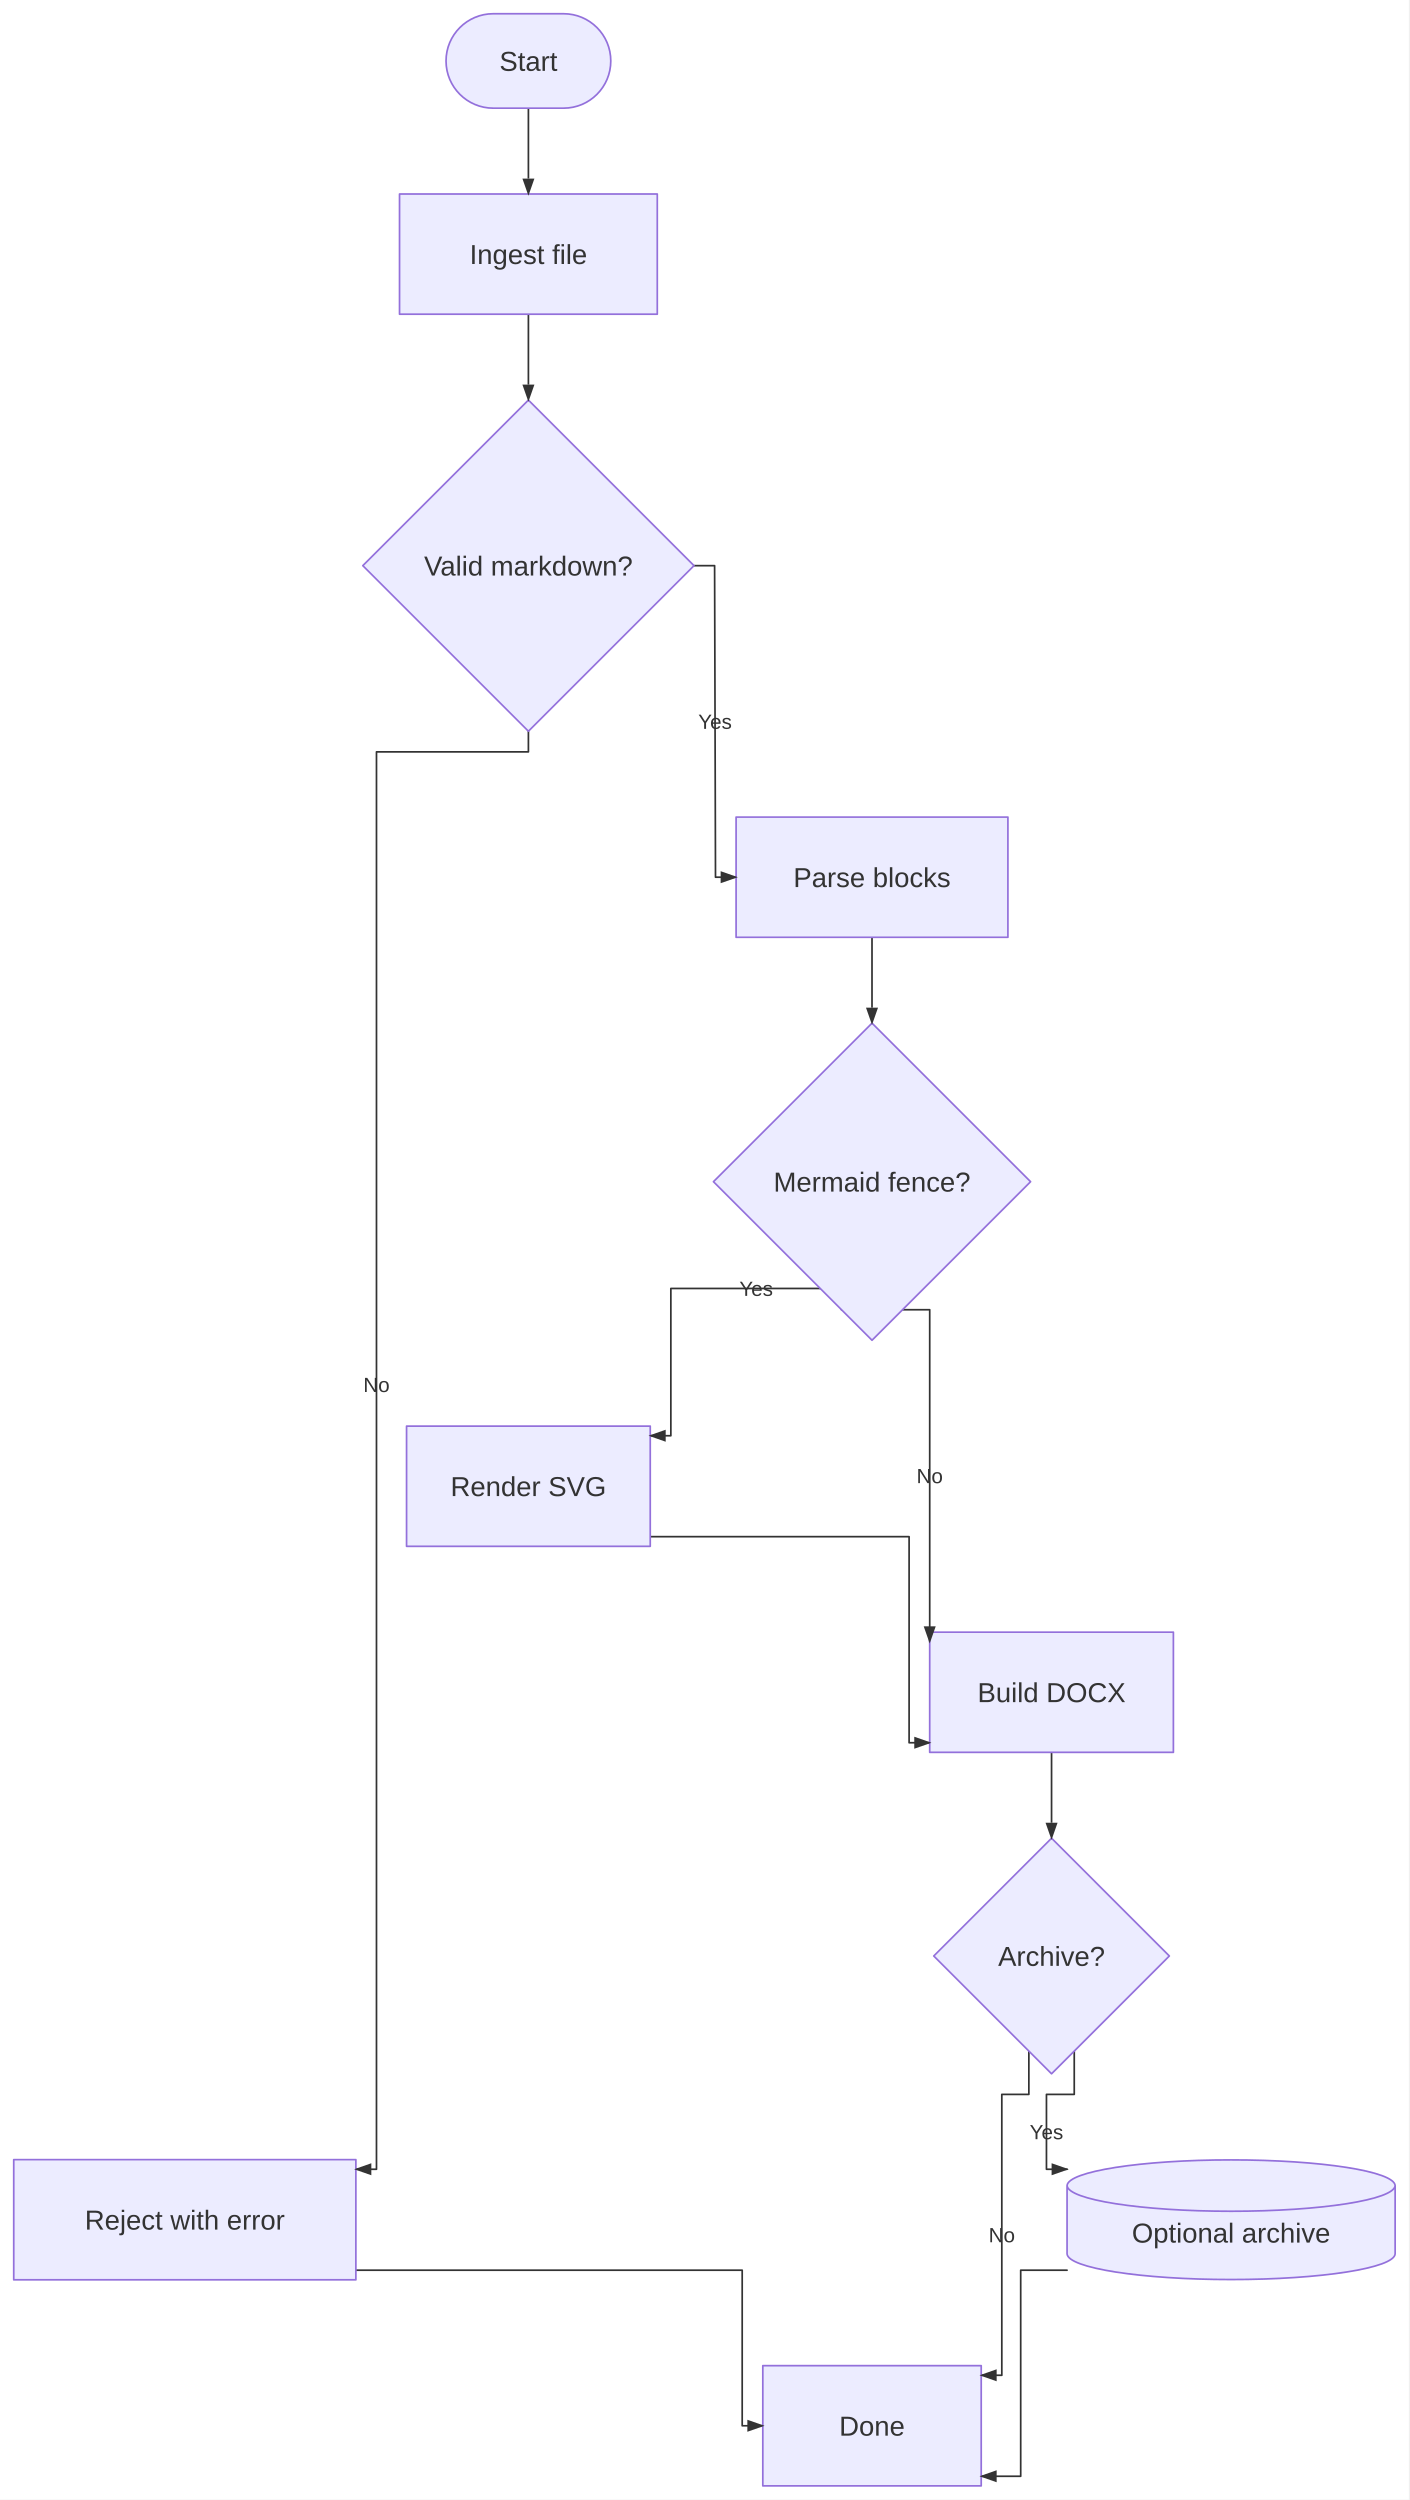
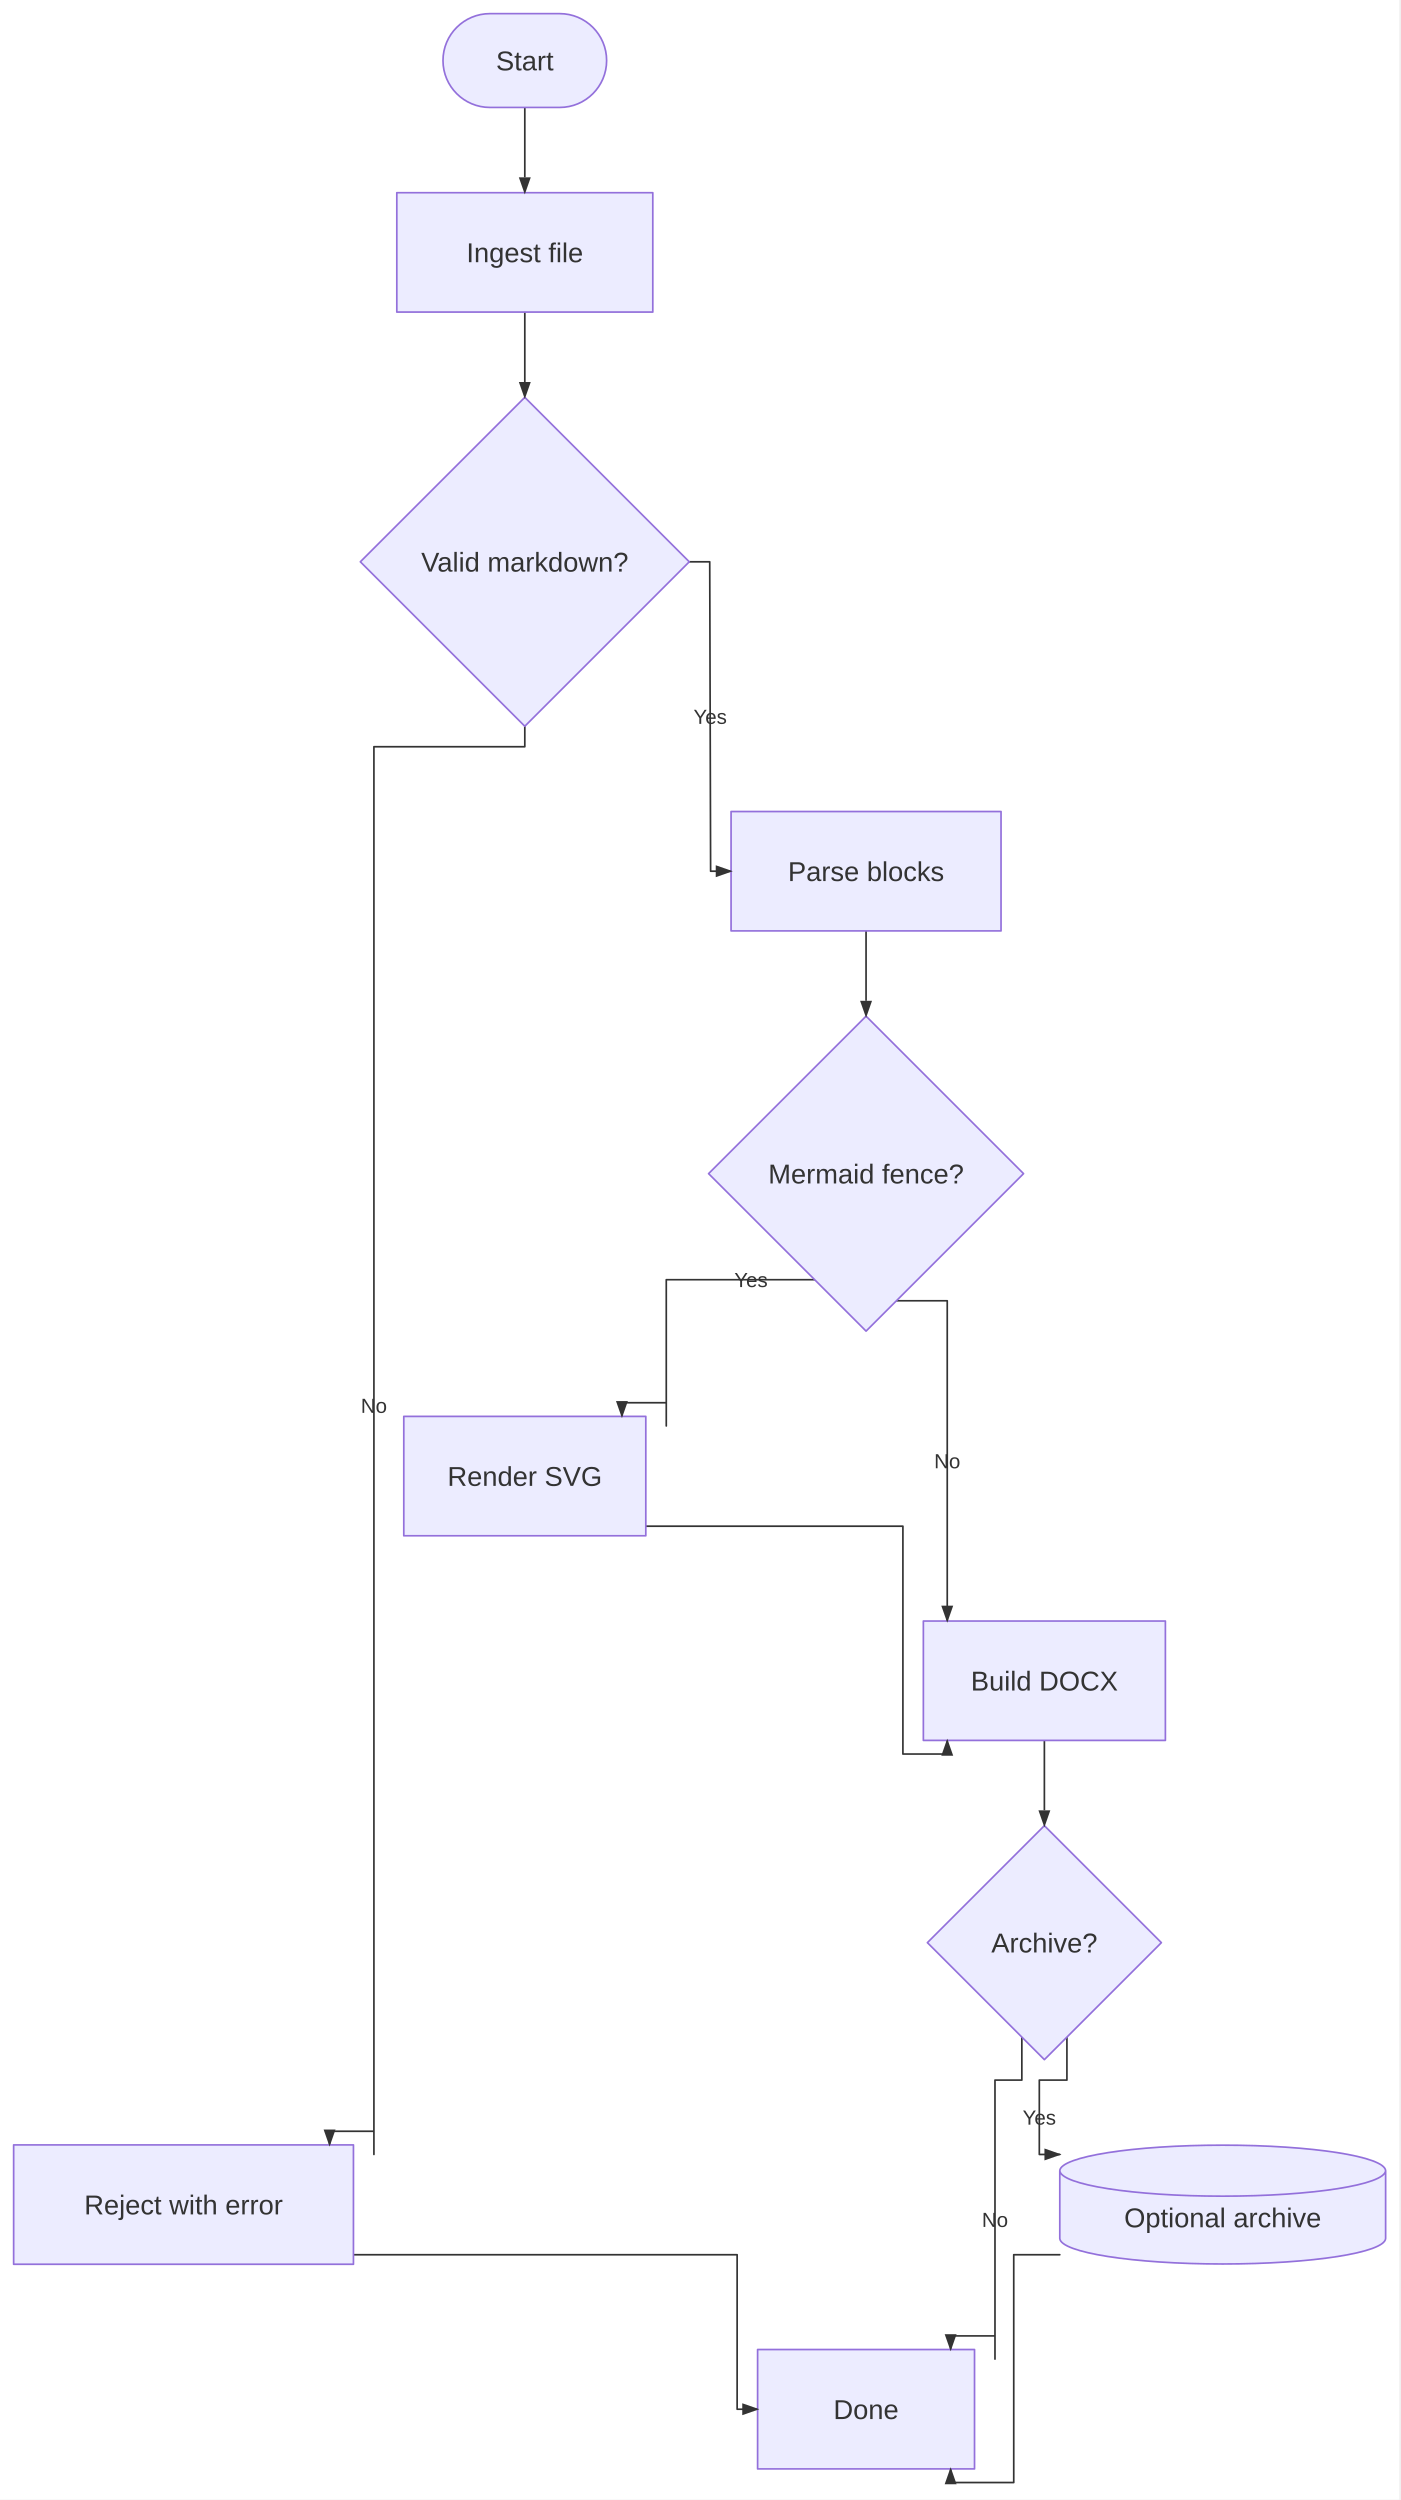
- <svg xmlns="http://www.w3.org/2000/svg" width="821" height="1456" viewBox="0 0 821 1456">
-   <rect x="0" y="0" width="820.528" height="1455.768" fill="white" />
+ <svg xmlns="http://www.w3.org/2000/svg" width="821" height="1466" viewBox="0 0 821 1466">
+   <rect x="0" y="0" width="820.528" height="1465.768" fill="white" />
  <line x1="307.744" y1="63" x2="307.744" y2="104" stroke="#333333" stroke-width="1" stroke-linecap="butt" data-edge-source="Start" data-edge-target="Ingest" />
  <line x1="307.744" y1="183" x2="307.744" y2="224" stroke="#333333" stroke-width="1" stroke-linecap="butt" data-edge-source="Ingest" data-edge-target="Validate" />
-   <path d="M307.744,425.88L307.744,437.88L219.264,437.88L219.264,1263.368L207.264,1263.368" fill="none" stroke="#333333" stroke-width="1" stroke-linejoin="round" stroke-linecap="round" data-edge-source="Validate" data-edge-target="Reject" />
-   <text x="219.264" y="810.704" text-anchor="middle" fill="#333333" font-family="&quot;trebuchet ms&quot;, verdana, arial, sans-serif" font-size="12" font-weight="normal">
+   <path d="M307.744,425.88L307.744,437.88L219.264,437.88L219.264,1263.368L219.264,1249.768L193.264,1249.768L193.264,1257.768" fill="none" stroke="#333333" stroke-width="1" stroke-linejoin="round" stroke-linecap="round" data-edge-source="Validate" data-edge-target="Reject" />
+   <text x="219.264" y="828.504" text-anchor="middle" fill="#333333" font-family="&quot;trebuchet ms&quot;, verdana, arial, sans-serif" font-size="12" font-weight="normal">
    <tspan x="219.264" dy="0">No</tspan>
  </text>
  <path d="M404.184,329.44L416.184,329.44L416.704,510.88L428.704,510.88" fill="none" stroke="#333333" stroke-width="1" stroke-linejoin="round" stroke-linecap="round" data-edge-source="Validate" data-edge-target="Parse" />
  <text x="416.444" y="424.48" text-anchor="middle" fill="#333333" font-family="&quot;trebuchet ms&quot;, verdana, arial, sans-serif" font-size="12" font-weight="normal">
    <tspan x="416.444" dy="0">Yes</tspan>
  </text>
  <line x1="507.856" y1="545.88" x2="507.856" y2="586.88" stroke="#333333" stroke-width="1" stroke-linecap="butt" data-edge-source="Parse" data-edge-target="HasMermaid" />
-   <path d="M490.065,762.777L490.065,750.411L390.704,750.411L390.704,836.168L378.704,836.168" fill="none" stroke="#333333" stroke-width="1" stroke-linejoin="round" stroke-linecap="round" data-edge-source="HasMermaid" data-edge-target="Render" />
+   <path d="M415.512,750.411L490.065,750.411L390.704,750.411L390.704,836.168L390.704,822.568L364.704,822.568L364.704,830.568" fill="none" stroke="#333333" stroke-width="1" stroke-linejoin="round" stroke-linecap="round" data-edge-source="HasMermaid" data-edge-target="Render" />
  <text x="440.384" y="754.731" text-anchor="middle" fill="#333333" font-family="&quot;trebuchet ms&quot;, verdana, arial, sans-serif" font-size="12" font-weight="normal">
    <tspan x="440.384" dy="0">Yes</tspan>
  </text>
-   <path d="M525.647,762.777L541.464,762.777L541.464,956.168" fill="none" stroke="#333333" stroke-width="1" stroke-linejoin="round" stroke-linecap="round" data-edge-source="HasMermaid" data-edge-target="Word" />
-   <text x="541.464" y="863.792" text-anchor="middle" fill="#333333" font-family="&quot;trebuchet ms&quot;, verdana, arial, sans-serif" font-size="12" font-weight="normal">
-     <tspan x="541.464" dy="0">No</tspan>
+   <path d="M525.647,762.777L555.464,762.777L555.464,950.568" fill="none" stroke="#333333" stroke-width="1" stroke-linejoin="round" stroke-linecap="round" data-edge-source="HasMermaid" data-edge-target="Word" />
+   <text x="555.464" y="860.992" text-anchor="middle" fill="#333333" font-family="&quot;trebuchet ms&quot;, verdana, arial, sans-serif" font-size="12" font-weight="normal">
+     <tspan x="555.464" dy="0">No</tspan>
  </text>
-   <path d="M378.704,894.968L529.464,894.968L529.464,1014.968L541.464,1014.968" fill="none" stroke="#333333" stroke-width="1" stroke-linejoin="round" stroke-linecap="round" data-edge-source="Render" data-edge-target="Word" />
+   <path d="M378.704,894.968L529.464,894.968L529.464,1028.568L555.464,1028.568L555.464,1020.568" fill="none" stroke="#333333" stroke-width="1" stroke-linejoin="round" stroke-linecap="round" data-edge-source="Render" data-edge-target="Word" />
  <line x1="612.424" y1="1020.568" x2="612.424" y2="1061.568" stroke="#333333" stroke-width="1" stroke-linecap="butt" data-edge-source="Word" data-edge-target="DoArchive" />
  <path d="M625.641,1194.551L625.641,1219.768L609.456,1219.768L609.456,1263.368L621.456,1263.368" fill="none" stroke="#333333" stroke-width="1" stroke-linejoin="round" stroke-linecap="round" data-edge-source="DoArchive" data-edge-target="Persist" />
  <text x="609.456" y="1245.888" text-anchor="middle" fill="#333333" font-family="&quot;trebuchet ms&quot;, verdana, arial, sans-serif" font-size="12" font-weight="normal">
    <tspan x="609.456" dy="0">Yes</tspan>
  </text>
-   <path d="M599.207,1194.551L599.207,1219.768L583.456,1219.768L583.456,1383.368L571.456,1383.368" fill="none" stroke="#333333" stroke-width="1" stroke-linejoin="round" stroke-linecap="round" data-edge-source="DoArchive" data-edge-target="Done" />
+   <path d="M599.207,1194.551L599.207,1219.768L583.456,1219.768L583.456,1383.368L583.456,1369.768L557.456,1369.768L557.456,1377.768" fill="none" stroke="#333333" stroke-width="1" stroke-linejoin="round" stroke-linecap="round" data-edge-source="DoArchive" data-edge-target="Done" />
  <text x="583.456" y="1305.888" text-anchor="middle" fill="#333333" font-family="&quot;trebuchet ms&quot;, verdana, arial, sans-serif" font-size="12" font-weight="normal">
    <tspan x="583.456" dy="0">No</tspan>
  </text>
  <path d="M207.264,1322.168L432.256,1322.168L432.256,1412.768L444.256,1412.768" fill="none" stroke="#333333" stroke-width="1" stroke-linejoin="round" stroke-linecap="round" data-edge-source="Reject" data-edge-target="Done" />
-   <path d="M621.456,1322.168L594.456,1322.168L594.456,1442.168L571.456,1442.168" fill="none" stroke="#333333" stroke-width="1" stroke-linejoin="round" stroke-linecap="round" data-edge-source="Persist" data-edge-target="Done" />
+   <path d="M621.456,1322.168L594.456,1322.168L594.456,1455.768L557.456,1455.768L557.456,1447.768" fill="none" stroke="#333333" stroke-width="1" stroke-linejoin="round" stroke-linecap="round" data-edge-source="Persist" data-edge-target="Done" />
  <path d="M287.27,8 H328.22 A27.5,27.5 0 0 1 328.22,63 H287.27 A27.5,27.5 0 0 1 287.27,8 Z" fill="#ECECFF" stroke="#9370DB" stroke-width="1" stroke-linejoin="round" stroke-linecap="round" />
  <path d="M232.69,113 H382.8 V183 H232.69 Z" fill="#ECECFF" stroke="#9370DB" stroke-width="1" stroke-linejoin="round" stroke-linecap="round" />
  <path d="M307.74,233 L404.18,329.44 L307.74,425.88 L211.3,329.44 Z" fill="#ECECFF" stroke="#9370DB" stroke-width="1" stroke-linejoin="round" stroke-linecap="round" />
  <path d="M428.7,475.88 H587.01 V545.88 H428.7 Z" fill="#ECECFF" stroke="#9370DB" stroke-width="1" stroke-linejoin="round" stroke-linecap="round" />
  <path d="M507.86,595.88 L600.2,688.22 L507.86,780.57 L415.51,688.22 Z" fill="#ECECFF" stroke="#9370DB" stroke-width="1" stroke-linejoin="round" stroke-linecap="round" />
  <path d="M236.78,830.57 H378.7 V900.57 H236.78 Z" fill="#ECECFF" stroke="#9370DB" stroke-width="1" stroke-linejoin="round" stroke-linecap="round" />
  <path d="M541.46,950.57 H683.38 V1020.57 H541.46 Z" fill="#ECECFF" stroke="#9370DB" stroke-width="1" stroke-linejoin="round" stroke-linecap="round" />
  <path d="M612.42,1070.57 L681.02,1139.17 L612.42,1207.77 L543.82,1139.17 Z" fill="#ECECFF" stroke="#9370DB" stroke-width="1" stroke-linejoin="round" stroke-linecap="round" />
  <path d="M621.46,1272.88 A95.54,15.11 0 0 0 812.53,1272.88 A95.54,15.11 0 0 0 621.46,1272.88 L621.46,1312.65 A95.54,15.11 0 0 0 812.53,1312.65 L812.53,1272.88 Z" fill="#ECECFF" stroke="none" stroke-width="1" stroke-linejoin="round" stroke-linecap="round" />
  <path d="M621.46,1272.88 A95.54,15.11 0 0 0 812.53,1272.88 A95.54,15.11 0 0 0 621.46,1272.88 L621.46,1312.65 A95.54,15.11 0 0 0 812.53,1312.65 L812.53,1272.88" fill="#ECECFF" fill-opacity="0" stroke="#9370DB" stroke-width="1" stroke-linejoin="round" stroke-linecap="round" />
  <path d="M8,1257.77 H207.26 V1327.77 H8 Z" fill="#ECECFF" stroke="#9370DB" stroke-width="1" stroke-linejoin="round" stroke-linecap="round" />
  <path d="M444.26,1377.77 H571.46 V1447.77 H444.26 Z" fill="#ECECFF" stroke="#9370DB" stroke-width="1" stroke-linejoin="round" stroke-linecap="round" />
  <polygon points="307.744,114 304.244,104 311.244,104" fill="#333333" stroke="none" />
  <polygon points="307.744,234 304.244,224 311.244,224" fill="#333333" stroke="none" />
-   <polygon points="206.264,1263.368 216.264,1259.868 216.264,1266.868" fill="#333333" stroke="none" />
+   <polygon points="193.264,1258.768 189.764,1248.768 196.764,1248.768" fill="#333333" stroke="none" />
  <polygon points="429.704,510.88 419.704,514.38 419.704,507.38" fill="#333333" stroke="none" />
  <polygon points="507.856,596.88 504.356,586.88 511.356,586.88" fill="#333333" stroke="none" />
-   <polygon points="377.704,836.168 387.704,832.668 387.704,839.668" fill="#333333" stroke="none" />
-   <polygon points="541.464,957.168 537.964,947.168 544.964,947.168" fill="#333333" stroke="none" />
-   <polygon points="542.464,1014.968 532.464,1018.468 532.464,1011.468" fill="#333333" stroke="none" />
+   <polygon points="364.704,831.568 361.204,821.568 368.204,821.568" fill="#333333" stroke="none" />
+   <polygon points="555.464,951.568 551.964,941.568 558.964,941.568" fill="#333333" stroke="none" />
+   <polygon points="555.464,1019.568 558.964,1029.568 551.964,1029.568" fill="#333333" stroke="none" />
  <polygon points="612.424,1071.568 608.924,1061.568 615.924,1061.568" fill="#333333" stroke="none" />
  <polygon points="622.456,1263.368 612.456,1266.868 612.456,1259.868" fill="#333333" stroke="none" />
-   <polygon points="570.456,1383.368 580.456,1379.868 580.456,1386.868" fill="#333333" stroke="none" />
+   <polygon points="557.456,1378.768 553.956,1368.768 560.956,1368.768" fill="#333333" stroke="none" />
  <polygon points="445.256,1412.768 435.256,1416.268 435.256,1409.268" fill="#333333" stroke="none" />
-   <polygon points="570.456,1442.168 580.456,1438.668 580.456,1445.668" fill="#333333" stroke="none" />
+   <polygon points="557.456,1446.768 560.956,1456.768 553.956,1456.768" fill="#333333" stroke="none" />
  <text x="307.744" y="41.26" text-anchor="middle" fill="#333" font-family="&quot;trebuchet ms&quot;, verdana, arial, sans-serif" font-size="16" font-weight="normal">Start</text>
  <text x="307.744" y="153.76" text-anchor="middle" fill="#333" font-family="&quot;trebuchet ms&quot;, verdana, arial, sans-serif" font-size="16" font-weight="normal">Ingest file</text>
  <text x="307.744" y="335.2" text-anchor="middle" fill="#333" font-family="&quot;trebuchet ms&quot;, verdana, arial, sans-serif" font-size="16" font-weight="normal">Valid markdown?</text>
  <text x="507.856" y="516.64" text-anchor="middle" fill="#333" font-family="&quot;trebuchet ms&quot;, verdana, arial, sans-serif" font-size="16" font-weight="normal">Parse blocks</text>
  <text x="507.856" y="693.984" text-anchor="middle" fill="#333" font-family="&quot;trebuchet ms&quot;, verdana, arial, sans-serif" font-size="16" font-weight="normal">Mermaid fence?</text>
  <text x="307.744" y="871.328" text-anchor="middle" fill="#333" font-family="&quot;trebuchet ms&quot;, verdana, arial, sans-serif" font-size="16" font-weight="normal">Render SVG</text>
  <text x="612.424" y="991.328" text-anchor="middle" fill="#333" font-family="&quot;trebuchet ms&quot;, verdana, arial, sans-serif" font-size="16" font-weight="normal">Build DOCX</text>
  <text x="612.424" y="1144.928" text-anchor="middle" fill="#333" font-family="&quot;trebuchet ms&quot;, verdana, arial, sans-serif" font-size="16" font-weight="normal">Archive?</text>
  <text x="716.992" y="1306.085" text-anchor="middle" fill="#333" font-family="&quot;trebuchet ms&quot;, verdana, arial, sans-serif" font-size="16" font-weight="normal">Optional archive</text>
  <text x="107.632" y="1298.528" text-anchor="middle" fill="#333" font-family="&quot;trebuchet ms&quot;, verdana, arial, sans-serif" font-size="16" font-weight="normal">Reject with error</text>
  <text x="507.856" y="1418.528" text-anchor="middle" fill="#333" font-family="&quot;trebuchet ms&quot;, verdana, arial, sans-serif" font-size="16" font-weight="normal">Done</text>
</svg>
